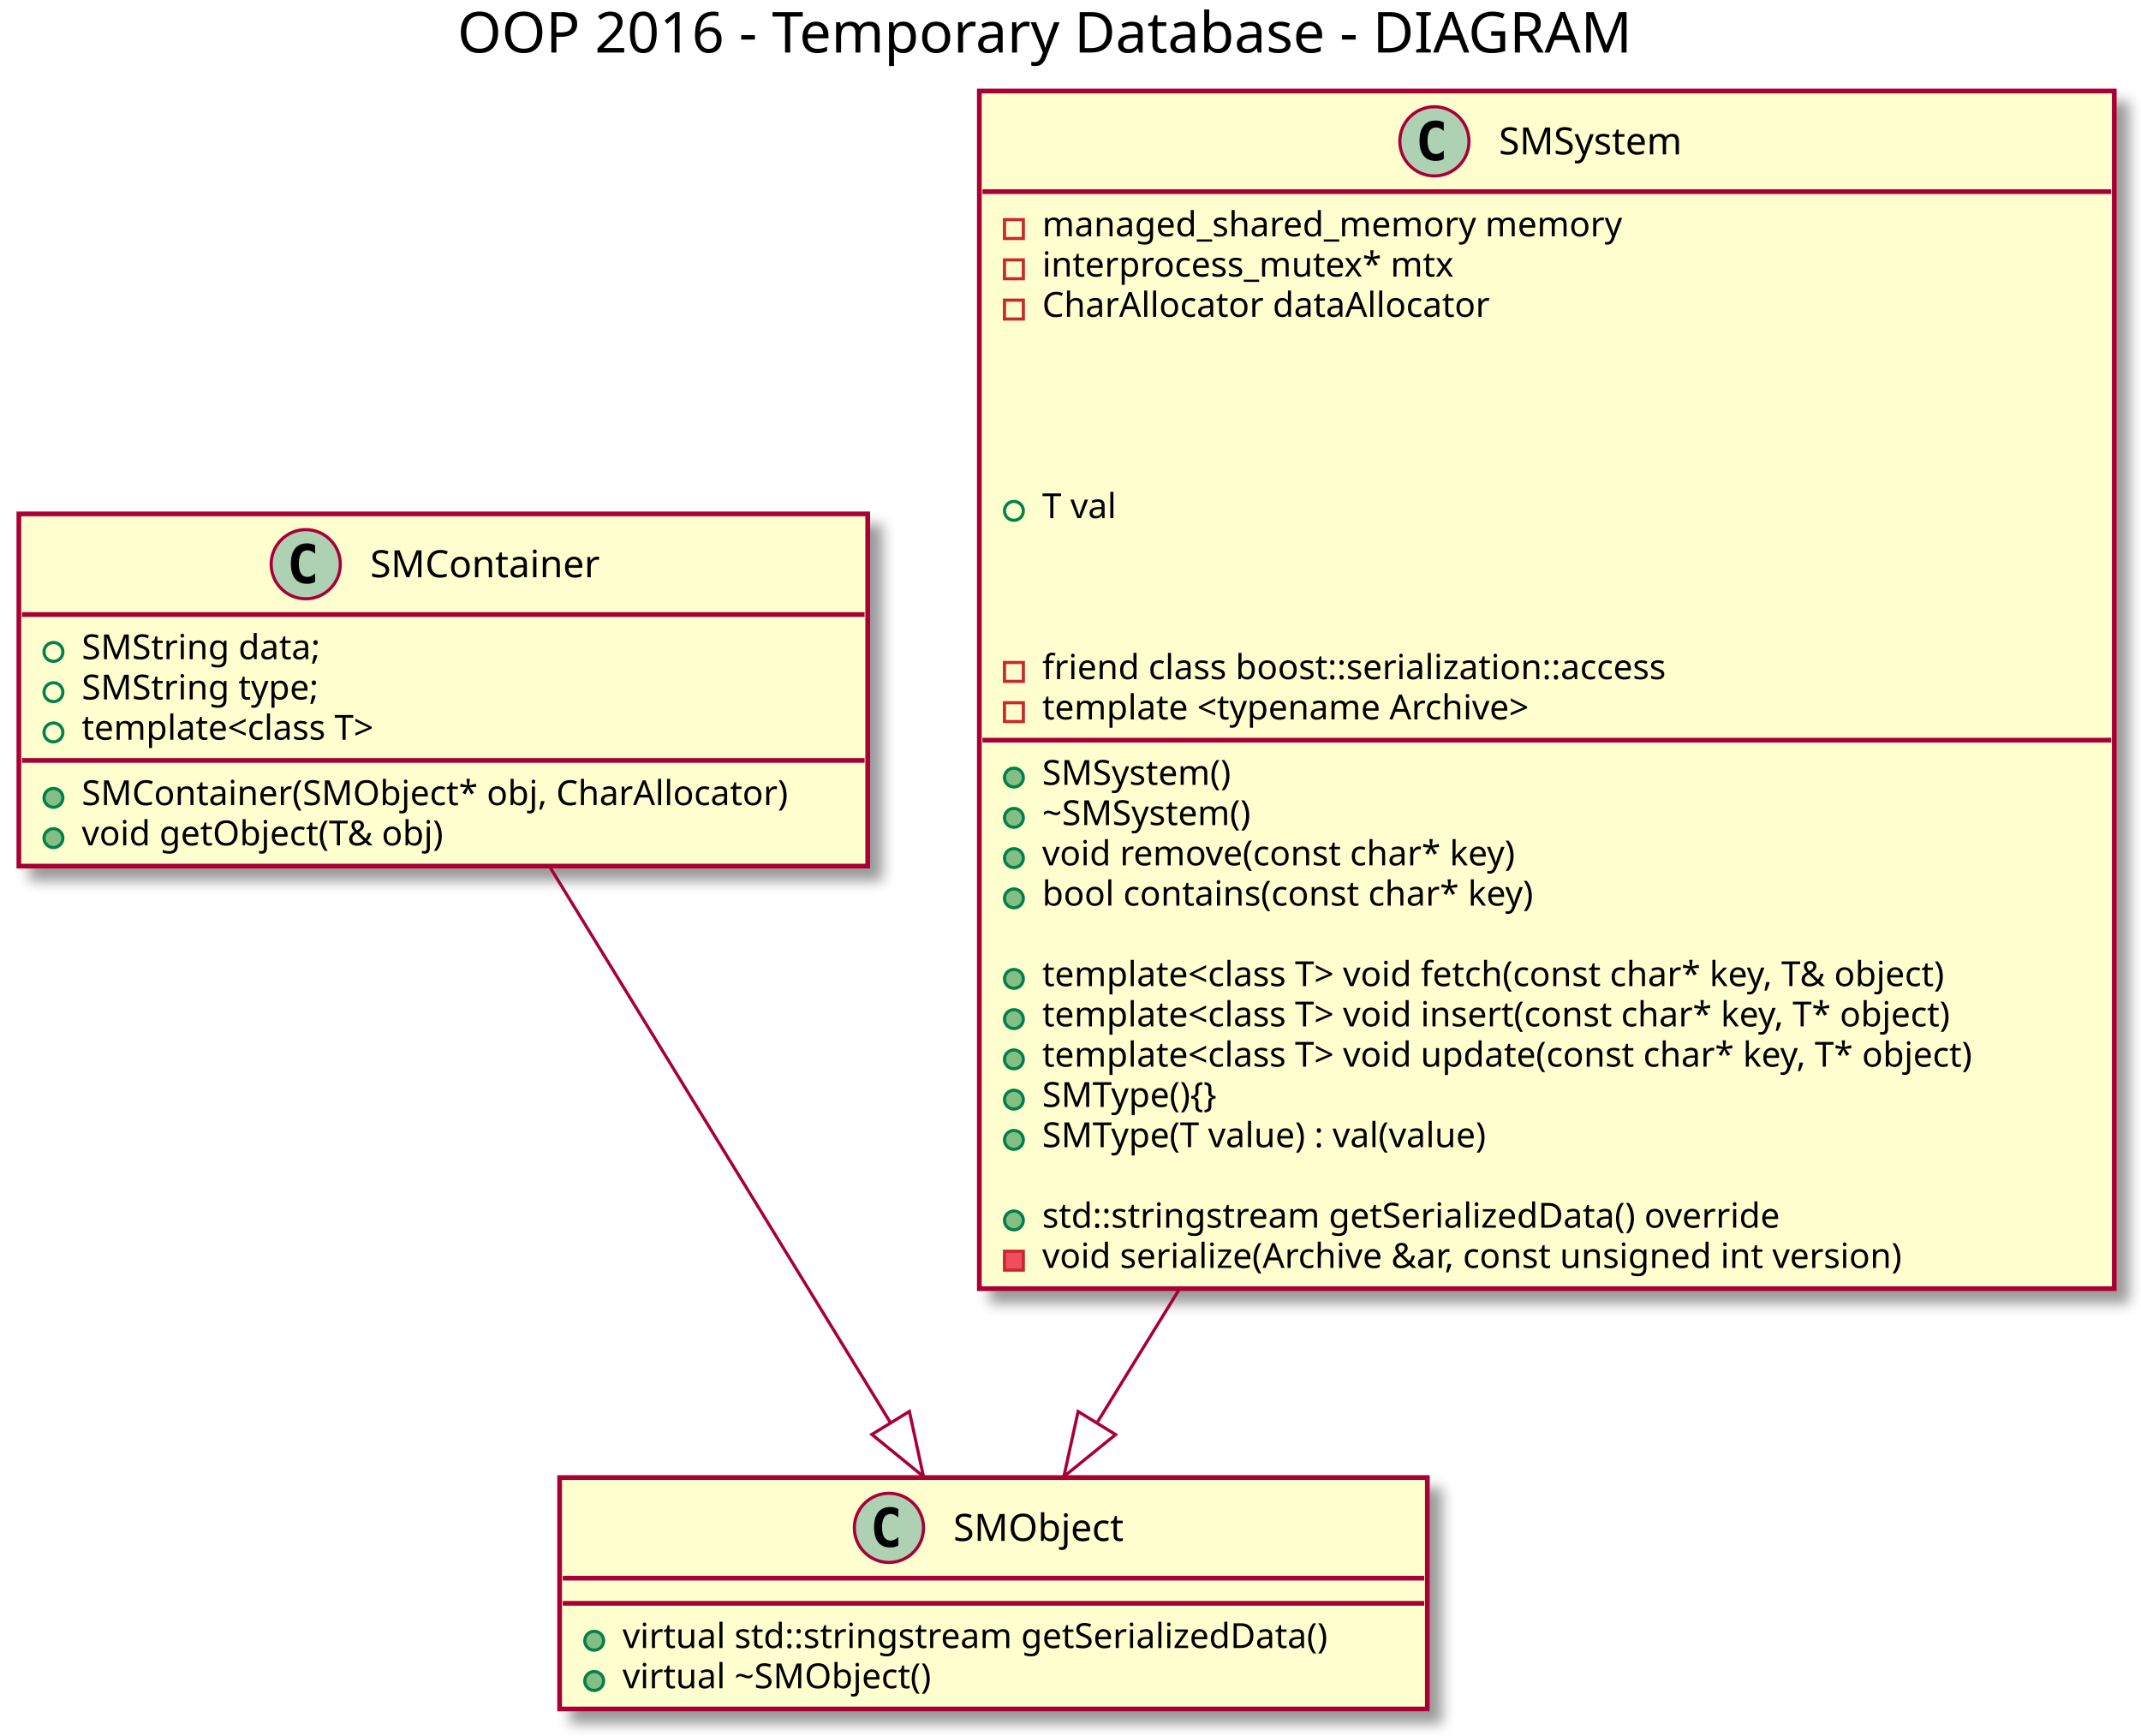
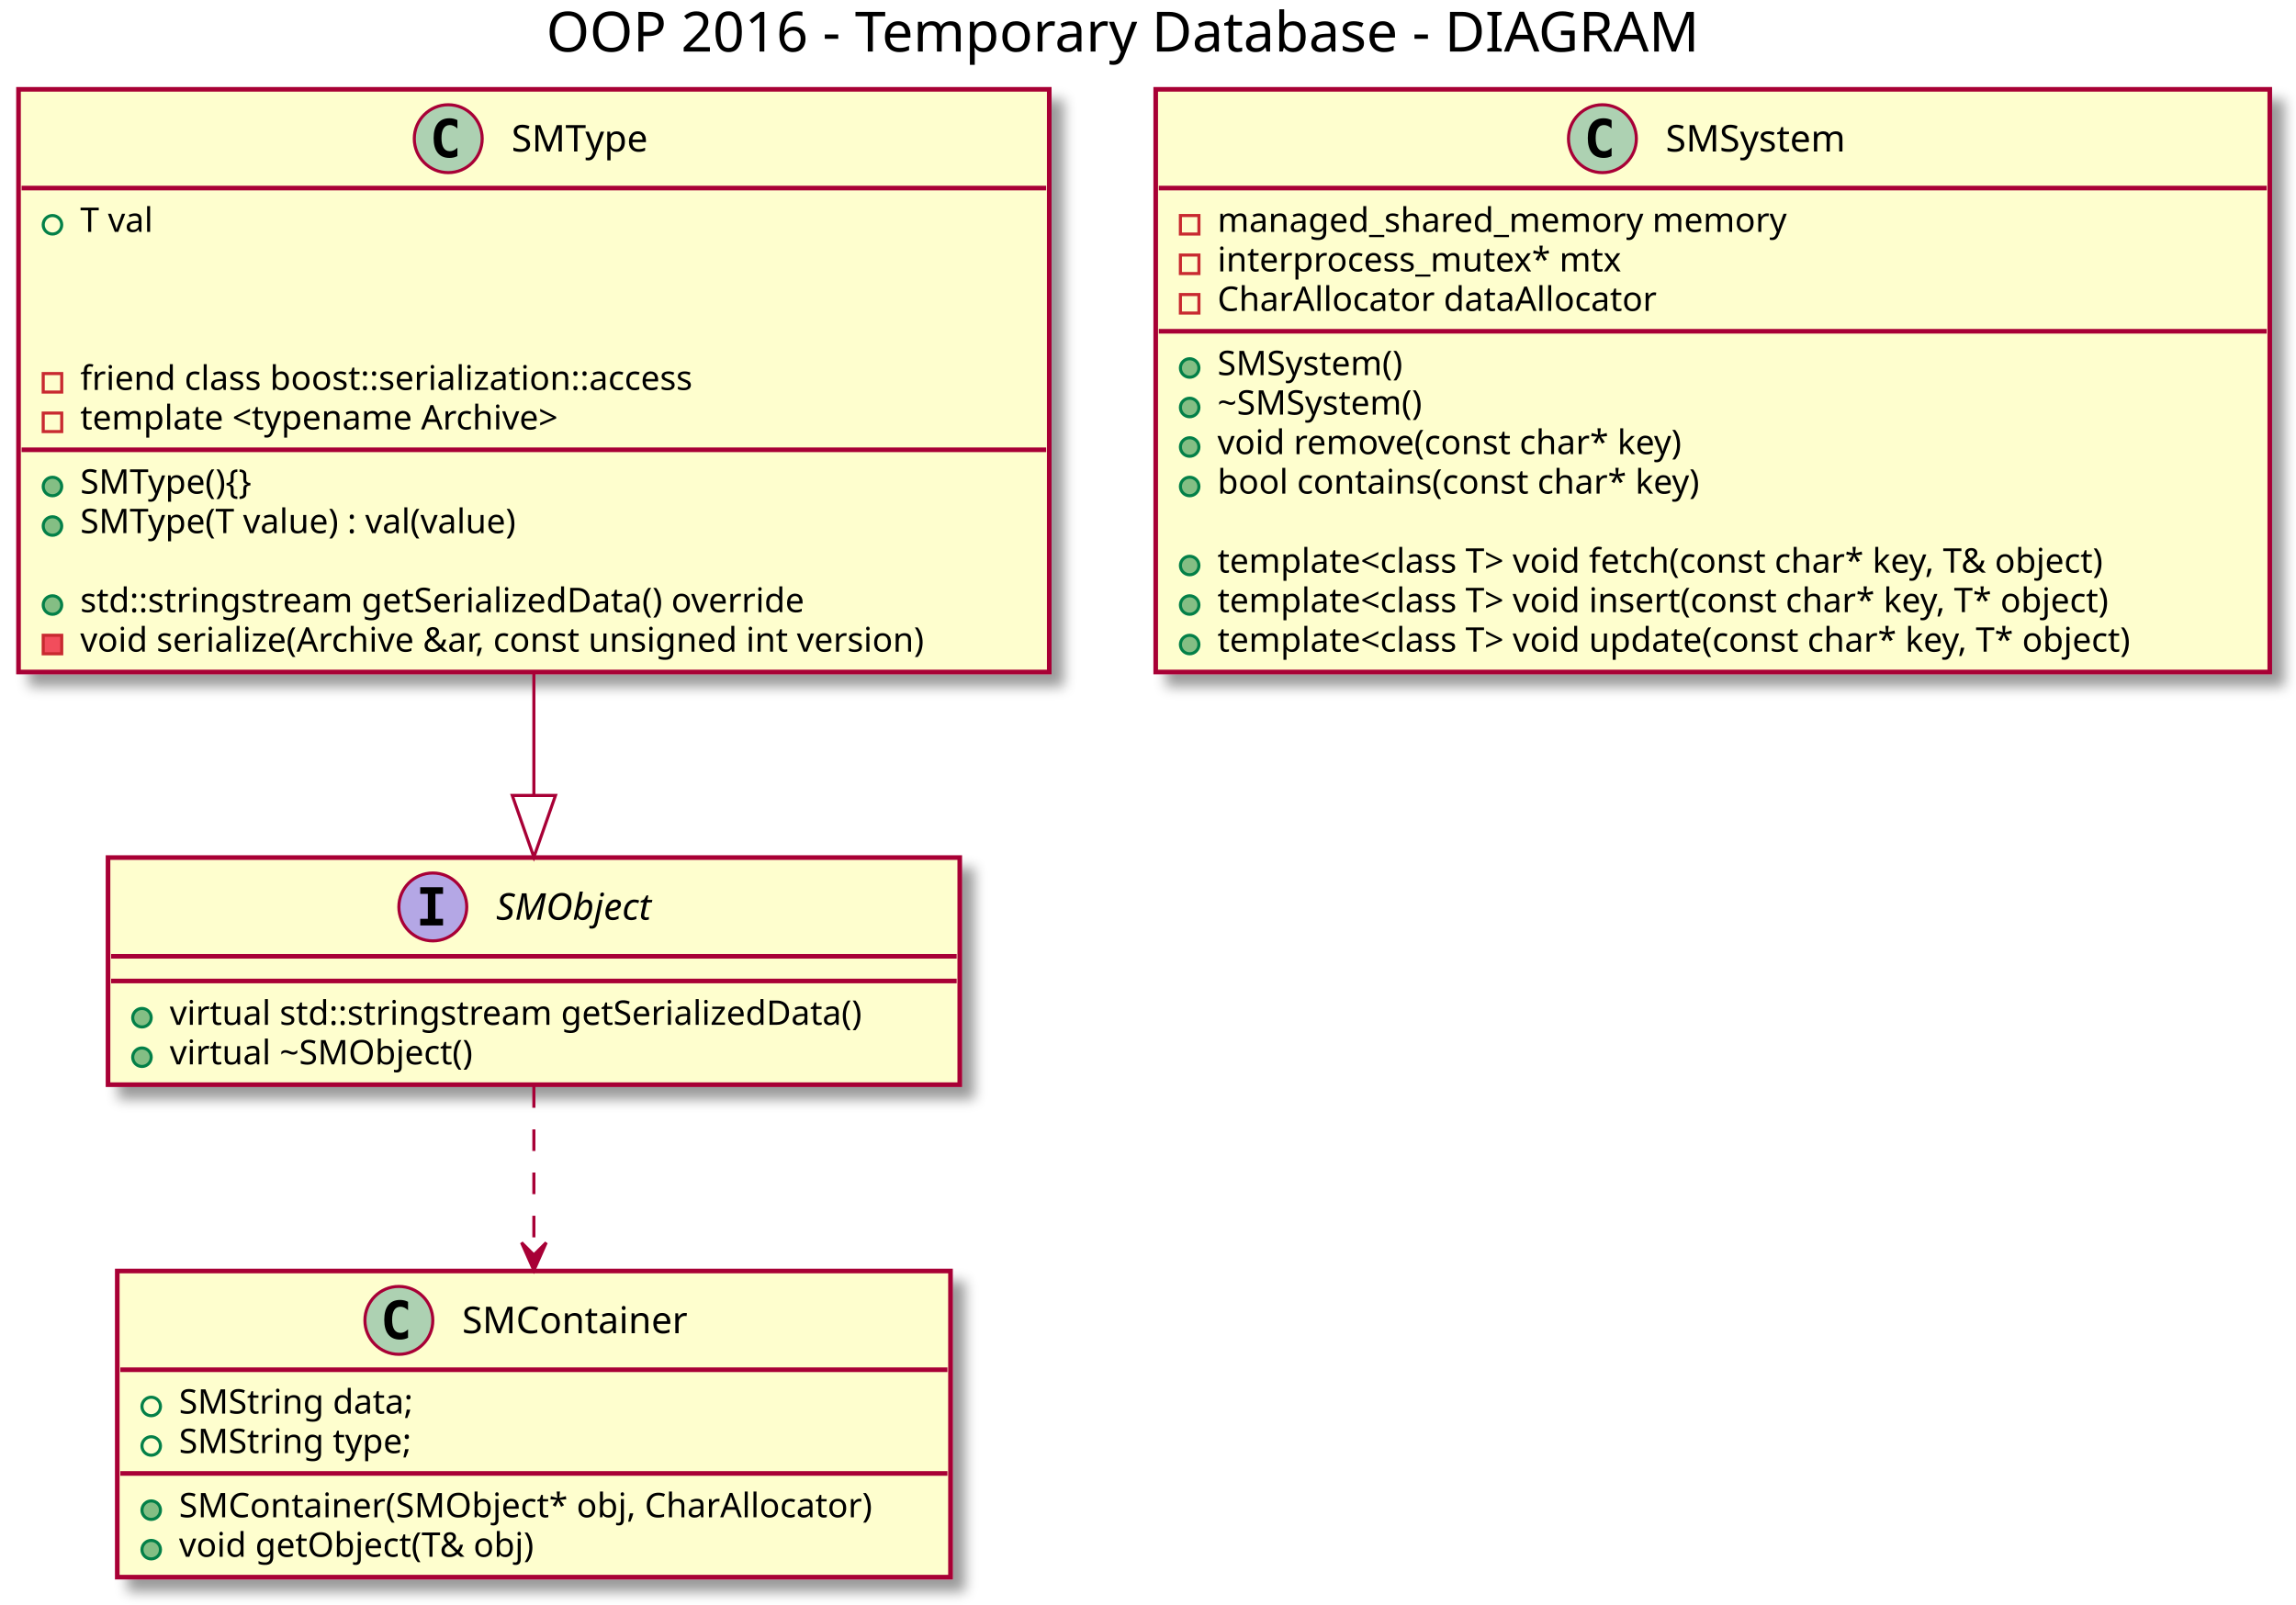
- <svg xmlns="http://www.w3.org/2000/svg" height="552px" style="width:681px;height:552px;" version="1.1" viewBox="0 0 681 552" width="681px">
+ <svg xmlns="http://www.w3.org/2000/svg" height="520px" style="width:744px;height:520px;" version="1.1" viewBox="0 0 744 520" width="744px">
  <defs>
    <filter height="300%" id="f1" width="300%" x="-1" y="-1">
      <feGaussianBlur result="blurOut" stdDeviation="2.0" />
      <feColorMatrix in="blurOut" result="blurOut2" type="matrix" values="0 0 0 0 0 0 0 0 0 0 0 0 0 0 0 0 0 0 .4 0" />
      <feOffset dx="4.0" dy="4.0" in="blurOut2" result="blurOut3" />
      <feBlend in="SourceGraphic" in2="blurOut3" mode="normal" />
    </filter>
  </defs>
  <g>
-     <text fill="#000000" font-family="sans-serif" font-size="18" lengthAdjust="spacingAndGlyphs" textLength="400" x="145.5" y="16.708">OOP 2016 - Temporary Database - DIAGRAM</text>
-     <rect fill="#FEFECE" filter="url(#f1)" height="73.609" style="stroke: #A80036; stroke-width: 1.5;" width="276" x="178" y="469.953" />
-     <ellipse cx="282.75" cy="485.953" fill="#ADD1B2" rx="11" ry="11" style="stroke: #A80036; stroke-width: 1.0;" />
-     <path d="M285.719,491.594 Q285.141,491.891 284.5,492.039 Q283.859,492.188 283.156,492.188 Q280.656,492.188 279.336,490.539 Q278.016,488.891 278.016,485.766 Q278.016,482.641 279.336,480.984 Q280.656,479.328 283.156,479.328 Q283.859,479.328 284.508,479.484 Q285.156,479.641 285.719,479.938 L285.719,482.656 Q285.094,482.078 284.5,481.805 Q283.906,481.531 283.281,481.531 Q281.938,481.531 281.25,482.602 Q280.562,483.672 280.562,485.766 Q280.562,487.859 281.25,488.93 Q281.938,490 283.281,490 Q283.906,490 284.5,489.727 Q285.094,489.453 285.719,488.875 L285.719,491.594 Z " />
-     <text fill="#000000" font-family="sans-serif" font-size="12" lengthAdjust="spacingAndGlyphs" textLength="58" x="303.25" y="490.107">SMObject</text>
-     <line style="stroke: #A80036; stroke-width: 1.5;" x1="179" x2="453" y1="501.953" y2="501.953" />
-     <line style="stroke: #A80036; stroke-width: 1.5;" x1="179" x2="453" y1="509.953" y2="509.953" />
-     <ellipse cx="189" cy="521.856" fill="#84BE84" rx="3" ry="3" style="stroke: #038048; stroke-width: 1.0;" />
-     <text fill="#000000" font-family="sans-serif" font-size="11" lengthAdjust="spacingAndGlyphs" textLength="250" x="198" y="524.164">virtual std::stringstream getSerializedData()</text>
-     <ellipse cx="189" cy="534.66" fill="#84BE84" rx="3" ry="3" style="stroke: #038048; stroke-width: 1.0;" />
-     <text fill="#000000" font-family="sans-serif" font-size="11" lengthAdjust="spacingAndGlyphs" textLength="109" x="198" y="536.968">virtual ~SMObject()</text>
-     <rect fill="#FEFECE" filter="url(#f1)" height="112.023" style="stroke: #A80036; stroke-width: 1.5;" width="270" x="6" y="163.453" />
-     <ellipse cx="97.25" cy="179.453" fill="#ADD1B2" rx="11" ry="11" style="stroke: #A80036; stroke-width: 1.0;" />
-     <path d="M100.219,185.094 Q99.641,185.391 99,185.539 Q98.359,185.688 97.656,185.688 Q95.156,185.688 93.836,184.039 Q92.516,182.391 92.516,179.266 Q92.516,176.141 93.836,174.484 Q95.156,172.828 97.656,172.828 Q98.359,172.828 99.008,172.984 Q99.656,173.141 100.219,173.438 L100.219,176.156 Q99.594,175.578 99,175.305 Q98.406,175.031 97.781,175.031 Q96.438,175.031 95.75,176.102 Q95.062,177.172 95.062,179.266 Q95.062,181.359 95.75,182.43 Q96.438,183.5 97.781,183.5 Q98.406,183.5 99,183.227 Q99.594,182.953 100.219,182.375 L100.219,185.094 Z " />
-     <text fill="#000000" font-family="sans-serif" font-size="12" lengthAdjust="spacingAndGlyphs" textLength="79" x="117.75" y="183.607">SMContainer</text>
-     <line style="stroke: #A80036; stroke-width: 1.5;" x1="7" x2="275" y1="195.453" y2="195.453" />
-     <ellipse cx="17" cy="207.356" fill="none" rx="3" ry="3" style="stroke: #038048; stroke-width: 1.0;" />
-     <text fill="#000000" font-family="sans-serif" font-size="11" lengthAdjust="spacingAndGlyphs" textLength="84" x="26" y="209.664">SMString data;</text>
-     <ellipse cx="17" cy="220.16" fill="none" rx="3" ry="3" style="stroke: #038048; stroke-width: 1.0;" />
-     <text fill="#000000" font-family="sans-serif" font-size="11" lengthAdjust="spacingAndGlyphs" textLength="83" x="26" y="222.468">SMString type;</text>
-     <ellipse cx="17" cy="232.965" fill="none" rx="3" ry="3" style="stroke: #038048; stroke-width: 1.0;" />
-     <text fill="#000000" font-family="sans-serif" font-size="11" lengthAdjust="spacingAndGlyphs" textLength="109" x="26" y="235.273">template&lt;class T&gt;</text>
-     <line style="stroke: #A80036; stroke-width: 1.5;" x1="7" x2="275" y1="241.867" y2="241.867" />
-     <ellipse cx="17" cy="253.769" fill="#84BE84" rx="3" ry="3" style="stroke: #038048; stroke-width: 1.0;" />
-     <text fill="#000000" font-family="sans-serif" font-size="11" lengthAdjust="spacingAndGlyphs" textLength="244" x="26" y="256.078">SMContainer(SMObject* obj, CharAllocator)</text>
-     <ellipse cx="17" cy="266.574" fill="#84BE84" rx="3" ry="3" style="stroke: #038048; stroke-width: 1.0;" />
-     <text fill="#000000" font-family="sans-serif" font-size="11" lengthAdjust="spacingAndGlyphs" textLength="127" x="26" y="268.882">void getObject(T&amp; obj)</text>
-     <rect fill="#FEFECE" filter="url(#f1)" height="380.922" style="stroke: #A80036; stroke-width: 1.5;" width="361" x="311.5" y="28.953" />
-     <ellipse cx="456.25" cy="44.953" fill="#ADD1B2" rx="11" ry="11" style="stroke: #A80036; stroke-width: 1.0;" />
-     <path d="M459.219,50.594 Q458.641,50.891 458,51.039 Q457.359,51.188 456.656,51.188 Q454.156,51.188 452.836,49.539 Q451.516,47.891 451.516,44.766 Q451.516,41.641 452.836,39.984 Q454.156,38.328 456.656,38.328 Q457.359,38.328 458.008,38.484 Q458.656,38.641 459.219,38.938 L459.219,41.656 Q458.594,41.078 458,40.805 Q457.406,40.531 456.781,40.531 Q455.438,40.531 454.75,41.602 Q454.062,42.672 454.062,44.766 Q454.062,46.859 454.75,47.93 Q455.438,49 456.781,49 Q457.406,49 458,48.727 Q458.594,48.453 459.219,47.875 L459.219,50.594 Z " />
-     <text fill="#000000" font-family="sans-serif" font-size="12" lengthAdjust="spacingAndGlyphs" textLength="63" x="476.75" y="49.107">SMSystem</text>
-     <line style="stroke: #A80036; stroke-width: 1.5;" x1="312.5" x2="671.5" y1="60.953" y2="60.953" />
-     <rect fill="none" height="6" style="stroke: #C82930; stroke-width: 1.0;" width="6" x="319.5" y="69.856" />
-     <text fill="#000000" font-family="sans-serif" font-size="11" lengthAdjust="spacingAndGlyphs" textLength="203" x="331.5" y="75.164">managed_shared_memory memory</text>
-     <rect fill="none" height="6" style="stroke: #C82930; stroke-width: 1.0;" width="6" x="319.5" y="82.66" />
-     <text fill="#000000" font-family="sans-serif" font-size="11" lengthAdjust="spacingAndGlyphs" textLength="144" x="331.5" y="87.968">interprocess_mutex* mtx</text>
-     <rect fill="none" height="6" style="stroke: #C82930; stroke-width: 1.0;" width="6" x="319.5" y="95.465" />
-     <text fill="#000000" font-family="sans-serif" font-size="11" lengthAdjust="spacingAndGlyphs" textLength="154" x="331.5" y="100.773">CharAllocator dataAllocator</text>
-     <text fill="#000000" font-family="sans-serif" font-size="11" lengthAdjust="spacingAndGlyphs" textLength="0" x="335.5" y="113.578" />
-     <text fill="#000000" font-family="sans-serif" font-size="11" lengthAdjust="spacingAndGlyphs" textLength="0" x="335.5" y="126.382" />
-     <text fill="#000000" font-family="sans-serif" font-size="11" lengthAdjust="spacingAndGlyphs" textLength="0" x="335.5" y="139.187" />
-     <text fill="#000000" font-family="sans-serif" font-size="11" lengthAdjust="spacingAndGlyphs" textLength="0" x="335.5" y="151.992" />
-     <ellipse cx="322.5" cy="162.488" fill="none" rx="3" ry="3" style="stroke: #038048; stroke-width: 1.0;" />
-     <text fill="#000000" font-family="sans-serif" font-size="11" lengthAdjust="spacingAndGlyphs" textLength="27" x="331.5" y="164.796">T val</text>
-     <text fill="#000000" font-family="sans-serif" font-size="11" lengthAdjust="spacingAndGlyphs" textLength="0" x="335.5" y="177.601" />
-     <text fill="#000000" font-family="sans-serif" font-size="11" lengthAdjust="spacingAndGlyphs" textLength="0" x="335.5" y="190.406" />
-     <text fill="#000000" font-family="sans-serif" font-size="11" lengthAdjust="spacingAndGlyphs" textLength="0" x="335.5" y="203.21" />
-     <rect fill="none" height="6" style="stroke: #C82930; stroke-width: 1.0;" width="6" x="319.5" y="210.707" />
-     <text fill="#000000" font-family="sans-serif" font-size="11" lengthAdjust="spacingAndGlyphs" textLength="227" x="331.5" y="216.015">friend class boost::serialization::access</text>
-     <rect fill="none" height="6" style="stroke: #C82930; stroke-width: 1.0;" width="6" x="319.5" y="223.512" />
-     <text fill="#000000" font-family="sans-serif" font-size="11" lengthAdjust="spacingAndGlyphs" textLength="173" x="331.5" y="228.82">template &lt;typename Archive&gt;</text>
-     <line style="stroke: #A80036; stroke-width: 1.5;" x1="312.5" x2="671.5" y1="235.414" y2="235.414" />
-     <ellipse cx="322.5" cy="247.316" fill="#84BE84" rx="3" ry="3" style="stroke: #038048; stroke-width: 1.0;" />
-     <text fill="#000000" font-family="sans-serif" font-size="11" lengthAdjust="spacingAndGlyphs" textLength="68" x="331.5" y="249.625">SMSystem()</text>
-     <ellipse cx="322.5" cy="260.121" fill="#84BE84" rx="3" ry="3" style="stroke: #038048; stroke-width: 1.0;" />
-     <text fill="#000000" font-family="sans-serif" font-size="11" lengthAdjust="spacingAndGlyphs" textLength="77" x="331.5" y="262.429">~SMSystem()</text>
-     <ellipse cx="322.5" cy="272.926" fill="#84BE84" rx="3" ry="3" style="stroke: #038048; stroke-width: 1.0;" />
-     <text fill="#000000" font-family="sans-serif" font-size="11" lengthAdjust="spacingAndGlyphs" textLength="167" x="331.5" y="275.234">void remove(const char* key)</text>
-     <ellipse cx="322.5" cy="285.731" fill="#84BE84" rx="3" ry="3" style="stroke: #038048; stroke-width: 1.0;" />
-     <text fill="#000000" font-family="sans-serif" font-size="11" lengthAdjust="spacingAndGlyphs" textLength="173" x="331.5" y="288.039">bool contains(const char* key)</text>
-     <text fill="#000000" font-family="sans-serif" font-size="11" lengthAdjust="spacingAndGlyphs" textLength="0" x="335.5" y="300.843" />
-     <ellipse cx="322.5" cy="311.34" fill="#84BE84" rx="3" ry="3" style="stroke: #038048; stroke-width: 1.0;" />
-     <text fill="#000000" font-family="sans-serif" font-size="11" lengthAdjust="spacingAndGlyphs" textLength="328" x="331.5" y="313.648">template&lt;class T&gt; void fetch(const char* key, T&amp; object)</text>
-     <ellipse cx="322.5" cy="324.144" fill="#84BE84" rx="3" ry="3" style="stroke: #038048; stroke-width: 1.0;" />
-     <text fill="#000000" font-family="sans-serif" font-size="11" lengthAdjust="spacingAndGlyphs" textLength="329" x="331.5" y="326.453">template&lt;class T&gt; void insert(const char* key, T* object)</text>
-     <ellipse cx="322.5" cy="336.949" fill="#84BE84" rx="3" ry="3" style="stroke: #038048; stroke-width: 1.0;" />
-     <text fill="#000000" font-family="sans-serif" font-size="11" lengthAdjust="spacingAndGlyphs" textLength="335" x="331.5" y="339.257">template&lt;class T&gt; void update(const char* key, T* object)</text>
-     <ellipse cx="322.5" cy="349.754" fill="#84BE84" rx="3" ry="3" style="stroke: #038048; stroke-width: 1.0;" />
-     <text fill="#000000" font-family="sans-serif" font-size="11" lengthAdjust="spacingAndGlyphs" textLength="66" x="331.5" y="352.062">SMType(){}</text>
-     <ellipse cx="322.5" cy="362.559" fill="#84BE84" rx="3" ry="3" style="stroke: #038048; stroke-width: 1.0;" />
-     <text fill="#000000" font-family="sans-serif" font-size="11" lengthAdjust="spacingAndGlyphs" textLength="159" x="331.5" y="364.867">SMType(T value) : val(value)</text>
-     <text fill="#000000" font-family="sans-serif" font-size="11" lengthAdjust="spacingAndGlyphs" textLength="0" x="335.5" y="377.671" />
-     <ellipse cx="322.5" cy="388.168" fill="#84BE84" rx="3" ry="3" style="stroke: #038048; stroke-width: 1.0;" />
-     <text fill="#000000" font-family="sans-serif" font-size="11" lengthAdjust="spacingAndGlyphs" textLength="262" x="331.5" y="390.476">std::stringstream getSerializedData() override</text>
-     <rect fill="#F24D5C" height="6" style="stroke: #C82930; stroke-width: 1.0;" width="6" x="319.5" y="397.973" />
-     <text fill="#000000" font-family="sans-serif" font-size="11" lengthAdjust="spacingAndGlyphs" textLength="308" x="331.5" y="403.281">void serialize(Archive &amp;ar, const unsigned int version)</text>
-     <path d="M375.095,410.091 C365.796,425.177 356.981,439.476 349.134,452.205 " fill="none" style="stroke: #A80036; stroke-width: 1.0;" />
-     <polygon fill="none" points="354.841,456.286,338.387,469.638,342.923,448.94,354.841,456.286" style="stroke: #A80036; stroke-width: 1.0;" />
-     <path d="M174.742,275.5 C206.036,326.555 252.309,402.046 283.274,452.563 " fill="none" style="stroke: #A80036; stroke-width: 1.0;" />
-     <polygon fill="none" points="289.252,448.921,293.736,469.631,277.316,456.238,289.252,448.921" style="stroke: #A80036; stroke-width: 1.0;" />
+     <text fill="#000000" font-family="sans-serif" font-size="18" lengthAdjust="spacingAndGlyphs" textLength="400" x="177" y="16.708">OOP 2016 - Temporary Database - DIAGRAM</text>
+     <rect fill="#FEFECE" filter="url(#f1)" height="73.609" style="stroke: #A80036; stroke-width: 1.5;" width="276" x="35" y="277.953" />
+     <ellipse cx="140.25" cy="293.953" fill="#B4A7E5" rx="11" ry="11" style="stroke: #A80036; stroke-width: 1.0;" />
+     <path d="M136.172,289.719 L136.172,287.562 L143.562,287.562 L143.562,289.719 L141.094,289.719 L141.094,297.797 L143.562,297.797 L143.562,299.953 L136.172,299.953 L136.172,297.797 L138.641,297.797 L138.641,289.719 L136.172,289.719 Z " />
+     <text fill="#000000" font-family="sans-serif" font-size="12" font-style="italic" lengthAdjust="spacingAndGlyphs" textLength="57" x="160.75" y="298.107">SMObject</text>
+     <line style="stroke: #A80036; stroke-width: 1.5;" x1="36" x2="310" y1="309.953" y2="309.953" />
+     <line style="stroke: #A80036; stroke-width: 1.5;" x1="36" x2="310" y1="317.953" y2="317.953" />
+     <ellipse cx="46" cy="329.856" fill="#84BE84" rx="3" ry="3" style="stroke: #038048; stroke-width: 1.0;" />
+     <text fill="#000000" font-family="sans-serif" font-size="11" lengthAdjust="spacingAndGlyphs" textLength="250" x="55" y="332.164">virtual std::stringstream getSerializedData()</text>
+     <ellipse cx="46" cy="342.66" fill="#84BE84" rx="3" ry="3" style="stroke: #038048; stroke-width: 1.0;" />
+     <text fill="#000000" font-family="sans-serif" font-size="11" lengthAdjust="spacingAndGlyphs" textLength="109" x="55" y="344.968">virtual ~SMObject()</text>
+     <rect fill="#FEFECE" filter="url(#f1)" height="99.219" style="stroke: #A80036; stroke-width: 1.5;" width="270" x="38" y="411.953" />
+     <ellipse cx="129.25" cy="427.953" fill="#ADD1B2" rx="11" ry="11" style="stroke: #A80036; stroke-width: 1.0;" />
+     <path d="M132.219,433.594 Q131.641,433.891 131,434.039 Q130.359,434.188 129.656,434.188 Q127.156,434.188 125.836,432.539 Q124.516,430.891 124.516,427.766 Q124.516,424.641 125.836,422.984 Q127.156,421.328 129.656,421.328 Q130.359,421.328 131.008,421.484 Q131.656,421.641 132.219,421.938 L132.219,424.656 Q131.594,424.078 131,423.805 Q130.406,423.531 129.781,423.531 Q128.438,423.531 127.75,424.602 Q127.062,425.672 127.062,427.766 Q127.062,429.859 127.75,430.93 Q128.438,432 129.781,432 Q130.406,432 131,431.727 Q131.594,431.453 132.219,430.875 L132.219,433.594 Z " />
+     <text fill="#000000" font-family="sans-serif" font-size="12" lengthAdjust="spacingAndGlyphs" textLength="79" x="149.75" y="432.107">SMContainer</text>
+     <line style="stroke: #A80036; stroke-width: 1.5;" x1="39" x2="307" y1="443.953" y2="443.953" />
+     <ellipse cx="49" cy="455.856" fill="none" rx="3" ry="3" style="stroke: #038048; stroke-width: 1.0;" />
+     <text fill="#000000" font-family="sans-serif" font-size="11" lengthAdjust="spacingAndGlyphs" textLength="84" x="58" y="458.164">SMString data;</text>
+     <ellipse cx="49" cy="468.66" fill="none" rx="3" ry="3" style="stroke: #038048; stroke-width: 1.0;" />
+     <text fill="#000000" font-family="sans-serif" font-size="11" lengthAdjust="spacingAndGlyphs" textLength="83" x="58" y="470.968">SMString type;</text>
+     <line style="stroke: #A80036; stroke-width: 1.5;" x1="39" x2="307" y1="477.562" y2="477.562" />
+     <ellipse cx="49" cy="489.465" fill="#84BE84" rx="3" ry="3" style="stroke: #038048; stroke-width: 1.0;" />
+     <text fill="#000000" font-family="sans-serif" font-size="11" lengthAdjust="spacingAndGlyphs" textLength="244" x="58" y="491.773">SMContainer(SMObject* obj, CharAllocator)</text>
+     <ellipse cx="49" cy="502.269" fill="#84BE84" rx="3" ry="3" style="stroke: #038048; stroke-width: 1.0;" />
+     <text fill="#000000" font-family="sans-serif" font-size="11" lengthAdjust="spacingAndGlyphs" textLength="127" x="58" y="504.578">void getObject(T&amp; obj)</text>
+     <rect fill="#FEFECE" filter="url(#f1)" height="188.852" style="stroke: #A80036; stroke-width: 1.5;" width="361" x="374.5" y="28.953" />
+     <ellipse cx="519.25" cy="44.953" fill="#ADD1B2" rx="11" ry="11" style="stroke: #A80036; stroke-width: 1.0;" />
+     <path d="M522.219,50.594 Q521.641,50.891 521,51.039 Q520.359,51.188 519.656,51.188 Q517.156,51.188 515.836,49.539 Q514.516,47.891 514.516,44.766 Q514.516,41.641 515.836,39.984 Q517.156,38.328 519.656,38.328 Q520.359,38.328 521.008,38.484 Q521.656,38.641 522.219,38.938 L522.219,41.656 Q521.594,41.078 521,40.805 Q520.406,40.531 519.781,40.531 Q518.438,40.531 517.75,41.602 Q517.062,42.672 517.062,44.766 Q517.062,46.859 517.75,47.93 Q518.438,49 519.781,49 Q520.406,49 521,48.727 Q521.594,48.453 522.219,47.875 L522.219,50.594 Z " />
+     <text fill="#000000" font-family="sans-serif" font-size="12" lengthAdjust="spacingAndGlyphs" textLength="63" x="539.75" y="49.107">SMSystem</text>
+     <line style="stroke: #A80036; stroke-width: 1.5;" x1="375.5" x2="734.5" y1="60.953" y2="60.953" />
+     <rect fill="none" height="6" style="stroke: #C82930; stroke-width: 1.0;" width="6" x="382.5" y="69.856" />
+     <text fill="#000000" font-family="sans-serif" font-size="11" lengthAdjust="spacingAndGlyphs" textLength="203" x="394.5" y="75.164">managed_shared_memory memory</text>
+     <rect fill="none" height="6" style="stroke: #C82930; stroke-width: 1.0;" width="6" x="382.5" y="82.66" />
+     <text fill="#000000" font-family="sans-serif" font-size="11" lengthAdjust="spacingAndGlyphs" textLength="144" x="394.5" y="87.968">interprocess_mutex* mtx</text>
+     <rect fill="none" height="6" style="stroke: #C82930; stroke-width: 1.0;" width="6" x="382.5" y="95.465" />
+     <text fill="#000000" font-family="sans-serif" font-size="11" lengthAdjust="spacingAndGlyphs" textLength="154" x="394.5" y="100.773">CharAllocator dataAllocator</text>
+     <line style="stroke: #A80036; stroke-width: 1.5;" x1="375.5" x2="734.5" y1="107.367" y2="107.367" />
+     <ellipse cx="385.5" cy="119.269" fill="#84BE84" rx="3" ry="3" style="stroke: #038048; stroke-width: 1.0;" />
+     <text fill="#000000" font-family="sans-serif" font-size="11" lengthAdjust="spacingAndGlyphs" textLength="68" x="394.5" y="121.578">SMSystem()</text>
+     <ellipse cx="385.5" cy="132.074" fill="#84BE84" rx="3" ry="3" style="stroke: #038048; stroke-width: 1.0;" />
+     <text fill="#000000" font-family="sans-serif" font-size="11" lengthAdjust="spacingAndGlyphs" textLength="77" x="394.5" y="134.382">~SMSystem()</text>
+     <ellipse cx="385.5" cy="144.879" fill="#84BE84" rx="3" ry="3" style="stroke: #038048; stroke-width: 1.0;" />
+     <text fill="#000000" font-family="sans-serif" font-size="11" lengthAdjust="spacingAndGlyphs" textLength="167" x="394.5" y="147.187">void remove(const char* key)</text>
+     <ellipse cx="385.5" cy="157.684" fill="#84BE84" rx="3" ry="3" style="stroke: #038048; stroke-width: 1.0;" />
+     <text fill="#000000" font-family="sans-serif" font-size="11" lengthAdjust="spacingAndGlyphs" textLength="173" x="394.5" y="159.992">bool contains(const char* key)</text>
+     <text fill="#000000" font-family="sans-serif" font-size="11" lengthAdjust="spacingAndGlyphs" textLength="0" x="398.5" y="172.796" />
+     <ellipse cx="385.5" cy="183.293" fill="#84BE84" rx="3" ry="3" style="stroke: #038048; stroke-width: 1.0;" />
+     <text fill="#000000" font-family="sans-serif" font-size="11" lengthAdjust="spacingAndGlyphs" textLength="328" x="394.5" y="185.601">template&lt;class T&gt; void fetch(const char* key, T&amp; object)</text>
+     <ellipse cx="385.5" cy="196.098" fill="#84BE84" rx="3" ry="3" style="stroke: #038048; stroke-width: 1.0;" />
+     <text fill="#000000" font-family="sans-serif" font-size="11" lengthAdjust="spacingAndGlyphs" textLength="329" x="394.5" y="198.406">template&lt;class T&gt; void insert(const char* key, T* object)</text>
+     <ellipse cx="385.5" cy="208.902" fill="#84BE84" rx="3" ry="3" style="stroke: #038048; stroke-width: 1.0;" />
+     <text fill="#000000" font-family="sans-serif" font-size="11" lengthAdjust="spacingAndGlyphs" textLength="335" x="394.5" y="211.21">template&lt;class T&gt; void update(const char* key, T* object)</text>
+     <rect fill="#FEFECE" filter="url(#f1)" height="188.852" style="stroke: #A80036; stroke-width: 1.5;" width="334" x="6" y="28.953" />
+     <ellipse cx="145.25" cy="44.953" fill="#ADD1B2" rx="11" ry="11" style="stroke: #A80036; stroke-width: 1.0;" />
+     <path d="M148.219,50.594 Q147.641,50.891 147,51.039 Q146.359,51.188 145.656,51.188 Q143.156,51.188 141.836,49.539 Q140.516,47.891 140.516,44.766 Q140.516,41.641 141.836,39.984 Q143.156,38.328 145.656,38.328 Q146.359,38.328 147.008,38.484 Q147.656,38.641 148.219,38.938 L148.219,41.656 Q147.594,41.078 147,40.805 Q146.406,40.531 145.781,40.531 Q144.438,40.531 143.75,41.602 Q143.062,42.672 143.062,44.766 Q143.062,46.859 143.75,47.93 Q144.438,49 145.781,49 Q146.406,49 147,48.727 Q147.594,48.453 148.219,47.875 L148.219,50.594 Z " />
+     <text fill="#000000" font-family="sans-serif" font-size="12" lengthAdjust="spacingAndGlyphs" textLength="47" x="165.75" y="49.107">SMType</text>
+     <line style="stroke: #A80036; stroke-width: 1.5;" x1="7" x2="339" y1="60.953" y2="60.953" />
+     <ellipse cx="17" cy="72.856" fill="none" rx="3" ry="3" style="stroke: #038048; stroke-width: 1.0;" />
+     <text fill="#000000" font-family="sans-serif" font-size="11" lengthAdjust="spacingAndGlyphs" textLength="27" x="26" y="75.164">T val</text>
+     <text fill="#000000" font-family="sans-serif" font-size="11" lengthAdjust="spacingAndGlyphs" textLength="0" x="30" y="87.968" />
+     <text fill="#000000" font-family="sans-serif" font-size="11" lengthAdjust="spacingAndGlyphs" textLength="0" x="30" y="100.773" />
+     <text fill="#000000" font-family="sans-serif" font-size="11" lengthAdjust="spacingAndGlyphs" textLength="0" x="30" y="113.578" />
+     <rect fill="none" height="6" style="stroke: #C82930; stroke-width: 1.0;" width="6" x="14" y="121.074" />
+     <text fill="#000000" font-family="sans-serif" font-size="11" lengthAdjust="spacingAndGlyphs" textLength="227" x="26" y="126.382">friend class boost::serialization::access</text>
+     <rect fill="none" height="6" style="stroke: #C82930; stroke-width: 1.0;" width="6" x="14" y="133.879" />
+     <text fill="#000000" font-family="sans-serif" font-size="11" lengthAdjust="spacingAndGlyphs" textLength="173" x="26" y="139.187">template &lt;typename Archive&gt;</text>
+     <line style="stroke: #A80036; stroke-width: 1.5;" x1="7" x2="339" y1="145.781" y2="145.781" />
+     <ellipse cx="17" cy="157.684" fill="#84BE84" rx="3" ry="3" style="stroke: #038048; stroke-width: 1.0;" />
+     <text fill="#000000" font-family="sans-serif" font-size="11" lengthAdjust="spacingAndGlyphs" textLength="66" x="26" y="159.992">SMType(){}</text>
+     <ellipse cx="17" cy="170.488" fill="#84BE84" rx="3" ry="3" style="stroke: #038048; stroke-width: 1.0;" />
+     <text fill="#000000" font-family="sans-serif" font-size="11" lengthAdjust="spacingAndGlyphs" textLength="159" x="26" y="172.796">SMType(T value) : val(value)</text>
+     <text fill="#000000" font-family="sans-serif" font-size="11" lengthAdjust="spacingAndGlyphs" textLength="0" x="30" y="185.601" />
+     <ellipse cx="17" cy="196.098" fill="#84BE84" rx="3" ry="3" style="stroke: #038048; stroke-width: 1.0;" />
+     <text fill="#000000" font-family="sans-serif" font-size="11" lengthAdjust="spacingAndGlyphs" textLength="262" x="26" y="198.406">std::stringstream getSerializedData() override</text>
+     <rect fill="#F24D5C" height="6" style="stroke: #C82930; stroke-width: 1.0;" width="6" x="14" y="205.902" />
+     <text fill="#000000" font-family="sans-serif" font-size="11" lengthAdjust="spacingAndGlyphs" textLength="308" x="26" y="211.21">void serialize(Archive &amp;ar, const unsigned int version)</text>
+     <path d="M173,218.093 C173,231.546 173,245.03 173,257.458 " fill="none" style="stroke: #A80036; stroke-width: 1.0;" />
+     <polygon fill="none" points="180,257.815,173,277.815,166,257.815,180,257.815" style="stroke: #A80036; stroke-width: 1.0;" />
+     <path d="M173,352.044 C173,368.548 173,388.445 173,406.663 " fill="none" style="stroke: #A80036; stroke-width: 1.0; stroke-dasharray: 7.0,7.0;" />
+     <polygon fill="#A80036" points="173,411.752,177,402.752,173,406.752,169,402.752,173,411.752" style="stroke: #A80036; stroke-width: 1.0;" />
  </g>
</svg>
